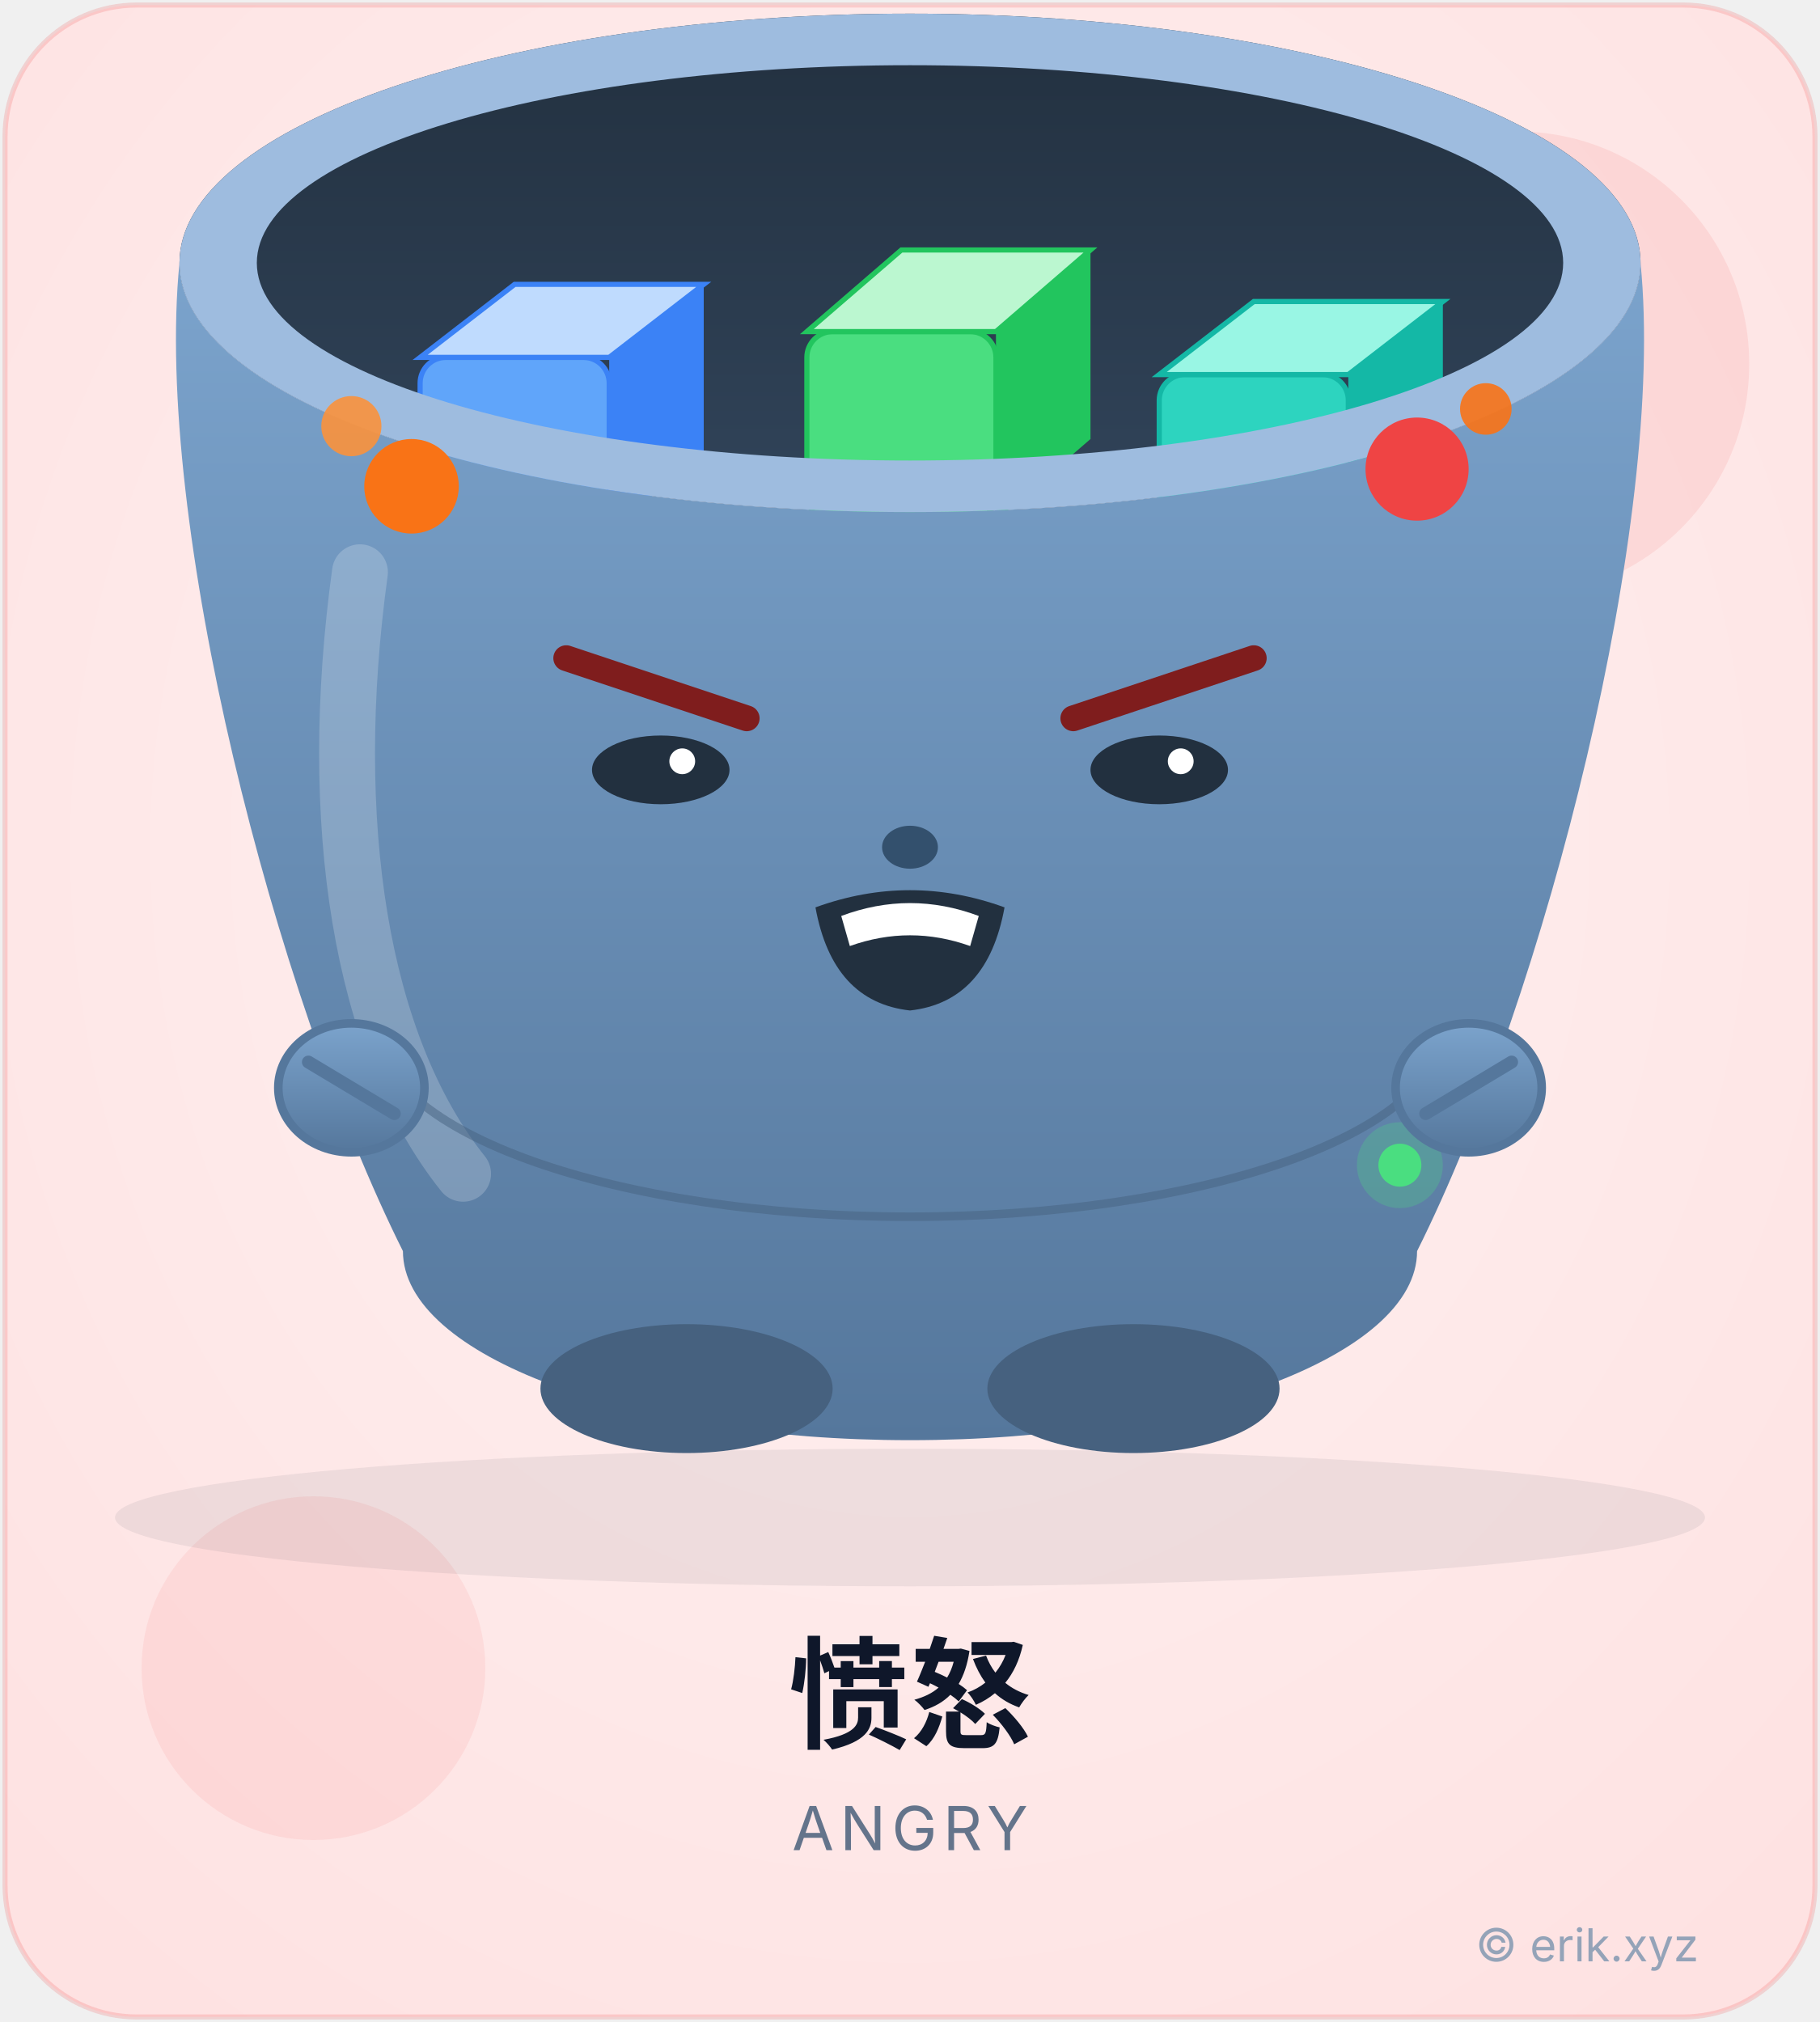
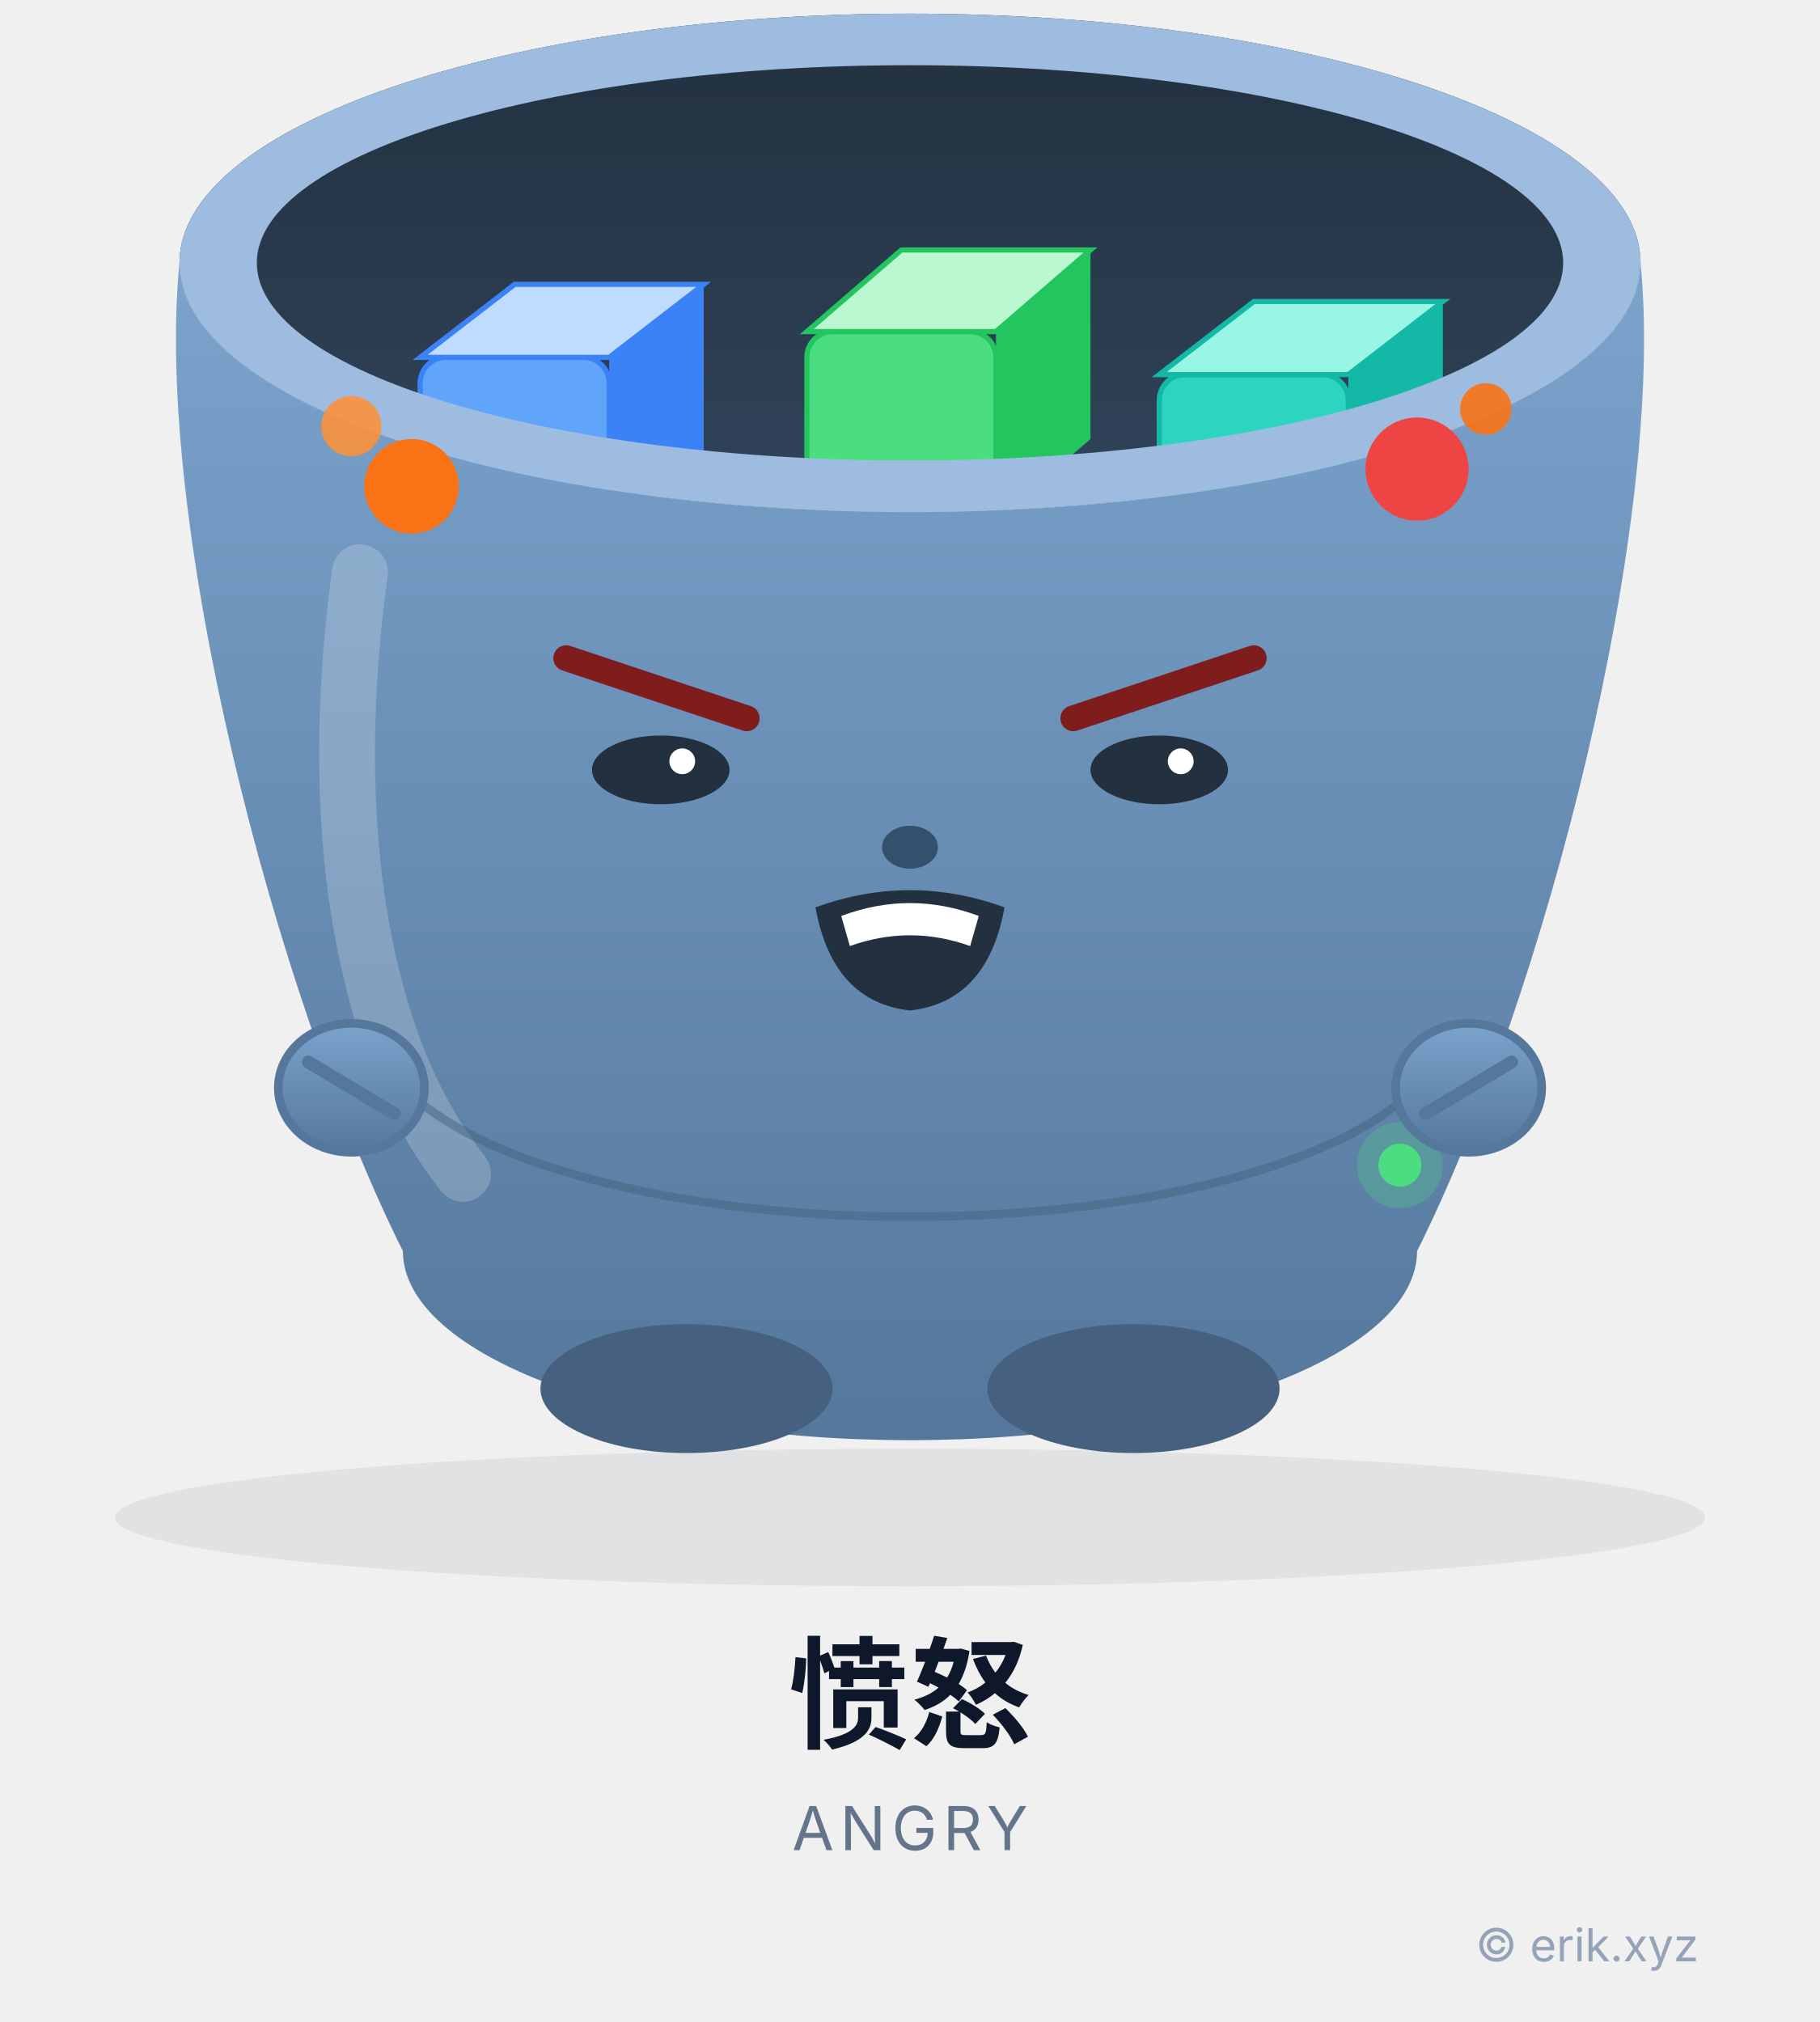
<svg xmlns="http://www.w3.org/2000/svg" xmlns:xlink="http://www.w3.org/1999/xlink" viewBox="0 0 360 400" width="360" height="400" font-family="-apple-system, BlinkMacSystemFont, 'Segoe UI', 'Noto Sans SC', 'PingFang SC', 'Microsoft YaHei', sans-serif">
  <defs>
-     <radialGradient id="bgGrad" cx="50%" cy="42%" r="70%">
-       <stop offset="0" stop-color="#fef2f2" />
-       <stop offset="1" stop-color="#fee2e2" />
-     </radialGradient>
    <linearGradient id="bodyGrad" x1="0" y1="0" x2="0" y2="1">
      <stop offset="0" stop-color="#7ba3cc" />
      <stop offset="1" stop-color="#55779c" />
    </linearGradient>
    <linearGradient id="insideGrad" x1="0" y1="0" x2="0" y2="1">
      <stop offset="0" stop-color="#22303f" />
      <stop offset="1" stop-color="#31445a" />
    </linearGradient>
    <g id="bucket">
      <ellipse cx="280" cy="492" rx="185" ry="16" fill="#0f172a" opacity="0.07" />
      <ellipse cx="280" cy="200" rx="170" ry="58" fill="url(#insideGrad)" />
      <g>
        <rect x="166" y="222" width="44" height="40" rx="6" fill="#60a5fa" stroke="#3b82f6" stroke-width="1.2" />
        <polygon points="166,222 188,205 232,205 210,222" fill="#bfdbfe" stroke="#3b82f6" stroke-width="1.2" />
        <polygon points="210,222 232,205 232,245 210,262" fill="#3b82f6" />
      </g>
      <g>
        <rect x="256" y="216" width="44" height="44" rx="6" fill="#4ade80" stroke="#22c55e" stroke-width="1.2" />
        <polygon points="256,216 278,197 322,197 300,216" fill="#bbf7d0" stroke="#22c55e" stroke-width="1.2" />
        <polygon points="300,216 322,197 322,241 300,260" fill="#22c55e" />
      </g>
      <g>
        <rect x="338" y="226" width="44" height="38" rx="6" fill="#2dd4bf" stroke="#14b8a6" stroke-width="1.2" />
        <polygon points="338,226 360,209 404,209 382,226" fill="#99f6e4" stroke="#14b8a6" stroke-width="1.2" />
        <polygon points="382,226 404,209 404,245 382,264" fill="#14b8a6" />
      </g>
      <path d="M450,200 A170,58 0 0 1 110,200 C104,260 132,370 162,430 A118,44 0 0 0 398,430 C428,370 456,260 450,200 Z" fill="url(#bodyGrad)" />
      <path d="M152,272 C144,330 152,382 176,412" fill="none" stroke="#ffffff" stroke-width="13" stroke-linecap="round" opacity="0.2" />
      <path d="M156,378 A124,44 0 0 0 404,378" fill="none" stroke="#46617f" stroke-width="2" opacity="0.5" />
      <path fill-rule="evenodd" fill="#9ebcdf" d="M110,200 A170,58 0 0 1 450,200 A170,58 0 0 1 110,200 Z M128,200 A152,46 0 0 0 432,200 A152,46 0 0 0 128,200 Z" />
      <ellipse cx="228" cy="462" rx="34" ry="15" fill="#46617f" />
      <ellipse cx="332" cy="462" rx="34" ry="15" fill="#46617f" />
      <circle cx="394" cy="410" r="10" fill="#4ade80" opacity="0.25" />
      <circle cx="394" cy="410" r="5" fill="#4ade80" />
    </g>
  </defs>
-   <rect x="1" y="1" width="358" height="398" rx="26" fill="url(#bgGrad)" stroke="#ef4444" stroke-opacity="0.18" />
-   <circle cx="300" cy="72" r="46" fill="#ef4444" opacity="0.10" />
-   <circle cx="62" cy="330" r="34" fill="#ef4444" opacity="0.08" />
  <g transform="translate(-58,-118) scale(0.85)">
    <g>
      <animateTransform attributeName="transform" type="translate" values="0 0;3 0;-3 0;0 0" keyTimes="0;0.3;0.6;1" dur="0.26s" repeatCount="indefinite" />
      <use xlink:href="#bucket" href="#bucket" />
      <path d="M450,200 A170,58 0 0 1 110,200 C104,260 132,370 162,430 A118,44 0 0 0 398,430 C428,370 456,260 450,200 Z" fill="#ef4444" opacity="0">
        <animate attributeName="opacity" values="0;0.28;0" keyTimes="0;0.5;1" dur="1.2s" repeatCount="indefinite" />
      </path>
      <path d="M200,292 L242,306" stroke="#7f1d1d" stroke-width="6" stroke-linecap="round" />
      <path d="M360,292 L318,306" stroke="#7f1d1d" stroke-width="6" stroke-linecap="round" />
      <ellipse cx="222" cy="318" rx="16" ry="8" fill="#22303f" />
      <ellipse cx="338" cy="318" rx="16" ry="8" fill="#22303f" />
      <circle cx="227" cy="316" r="3" fill="#ffffff" />
      <circle cx="343" cy="316" r="3" fill="#ffffff" />
      <ellipse cx="280" cy="336" rx="6.5" ry="5" fill="#33506d" />
      <path d="M258,350 Q280,342 302,350 Q298,372 280,374 Q262,372 258,350 Z" fill="#22303f" />
      <path d="M264,352 Q280,346 296,352 L294,359 Q280,354 266,359 Z" fill="#ffffff" />
      <g>
        <animateTransform attributeName="transform" type="translate" values="0 0;-10 -22" dur="1.1s" repeatCount="indefinite" />
        <animate attributeName="opacity" values="0.9;0" dur="1.1s" repeatCount="indefinite" />
        <circle cx="164" cy="252" r="11" fill="#f97316" />
        <circle cx="150" cy="238" r="7" fill="#fb923c" opacity="0.9" />
      </g>
      <g>
        <animateTransform attributeName="transform" type="translate" values="0 0;8 -24" dur="1.3s" begin="0.3s" repeatCount="indefinite" />
        <animate attributeName="opacity" values="0.9;0" dur="1.3s" begin="0.3s" repeatCount="indefinite" />
        <circle cx="398" cy="248" r="12" fill="#ef4444" />
        <circle cx="414" cy="234" r="6" fill="#f97316" opacity="0.9" />
      </g>
      <g>
        <animateTransform attributeName="transform" type="translate" values="0 0;-2 0;2 0;0 0" keyTimes="0;0.3;0.6;1" dur="0.28s" repeatCount="indefinite" />
        <ellipse cx="150" cy="392" rx="17" ry="15" fill="url(#bodyGrad)" stroke="#55779c" stroke-width="2" />
        <path d="M140,386 L160,398" stroke="#55779c" stroke-width="3" stroke-linecap="round" />
        <ellipse cx="410" cy="392" rx="17" ry="15" fill="url(#bodyGrad)" stroke="#55779c" stroke-width="2" />
        <path d="M420,386 L400,398" stroke="#55779c" stroke-width="3" stroke-linecap="round" />
      </g>
    </g>
  </g>
  <text x="180" y="344" font-size="24" font-weight="700" fill="#0f172a" text-anchor="middle">愤怒</text>
  <text x="180" y="366" font-size="12" fill="#64748b" text-anchor="middle" letter-spacing="1.2">ANGRY</text>
  <text x="336" y="388" font-size="9" fill="#94a3b8" text-anchor="end">© erik.xyz</text>
</svg>
